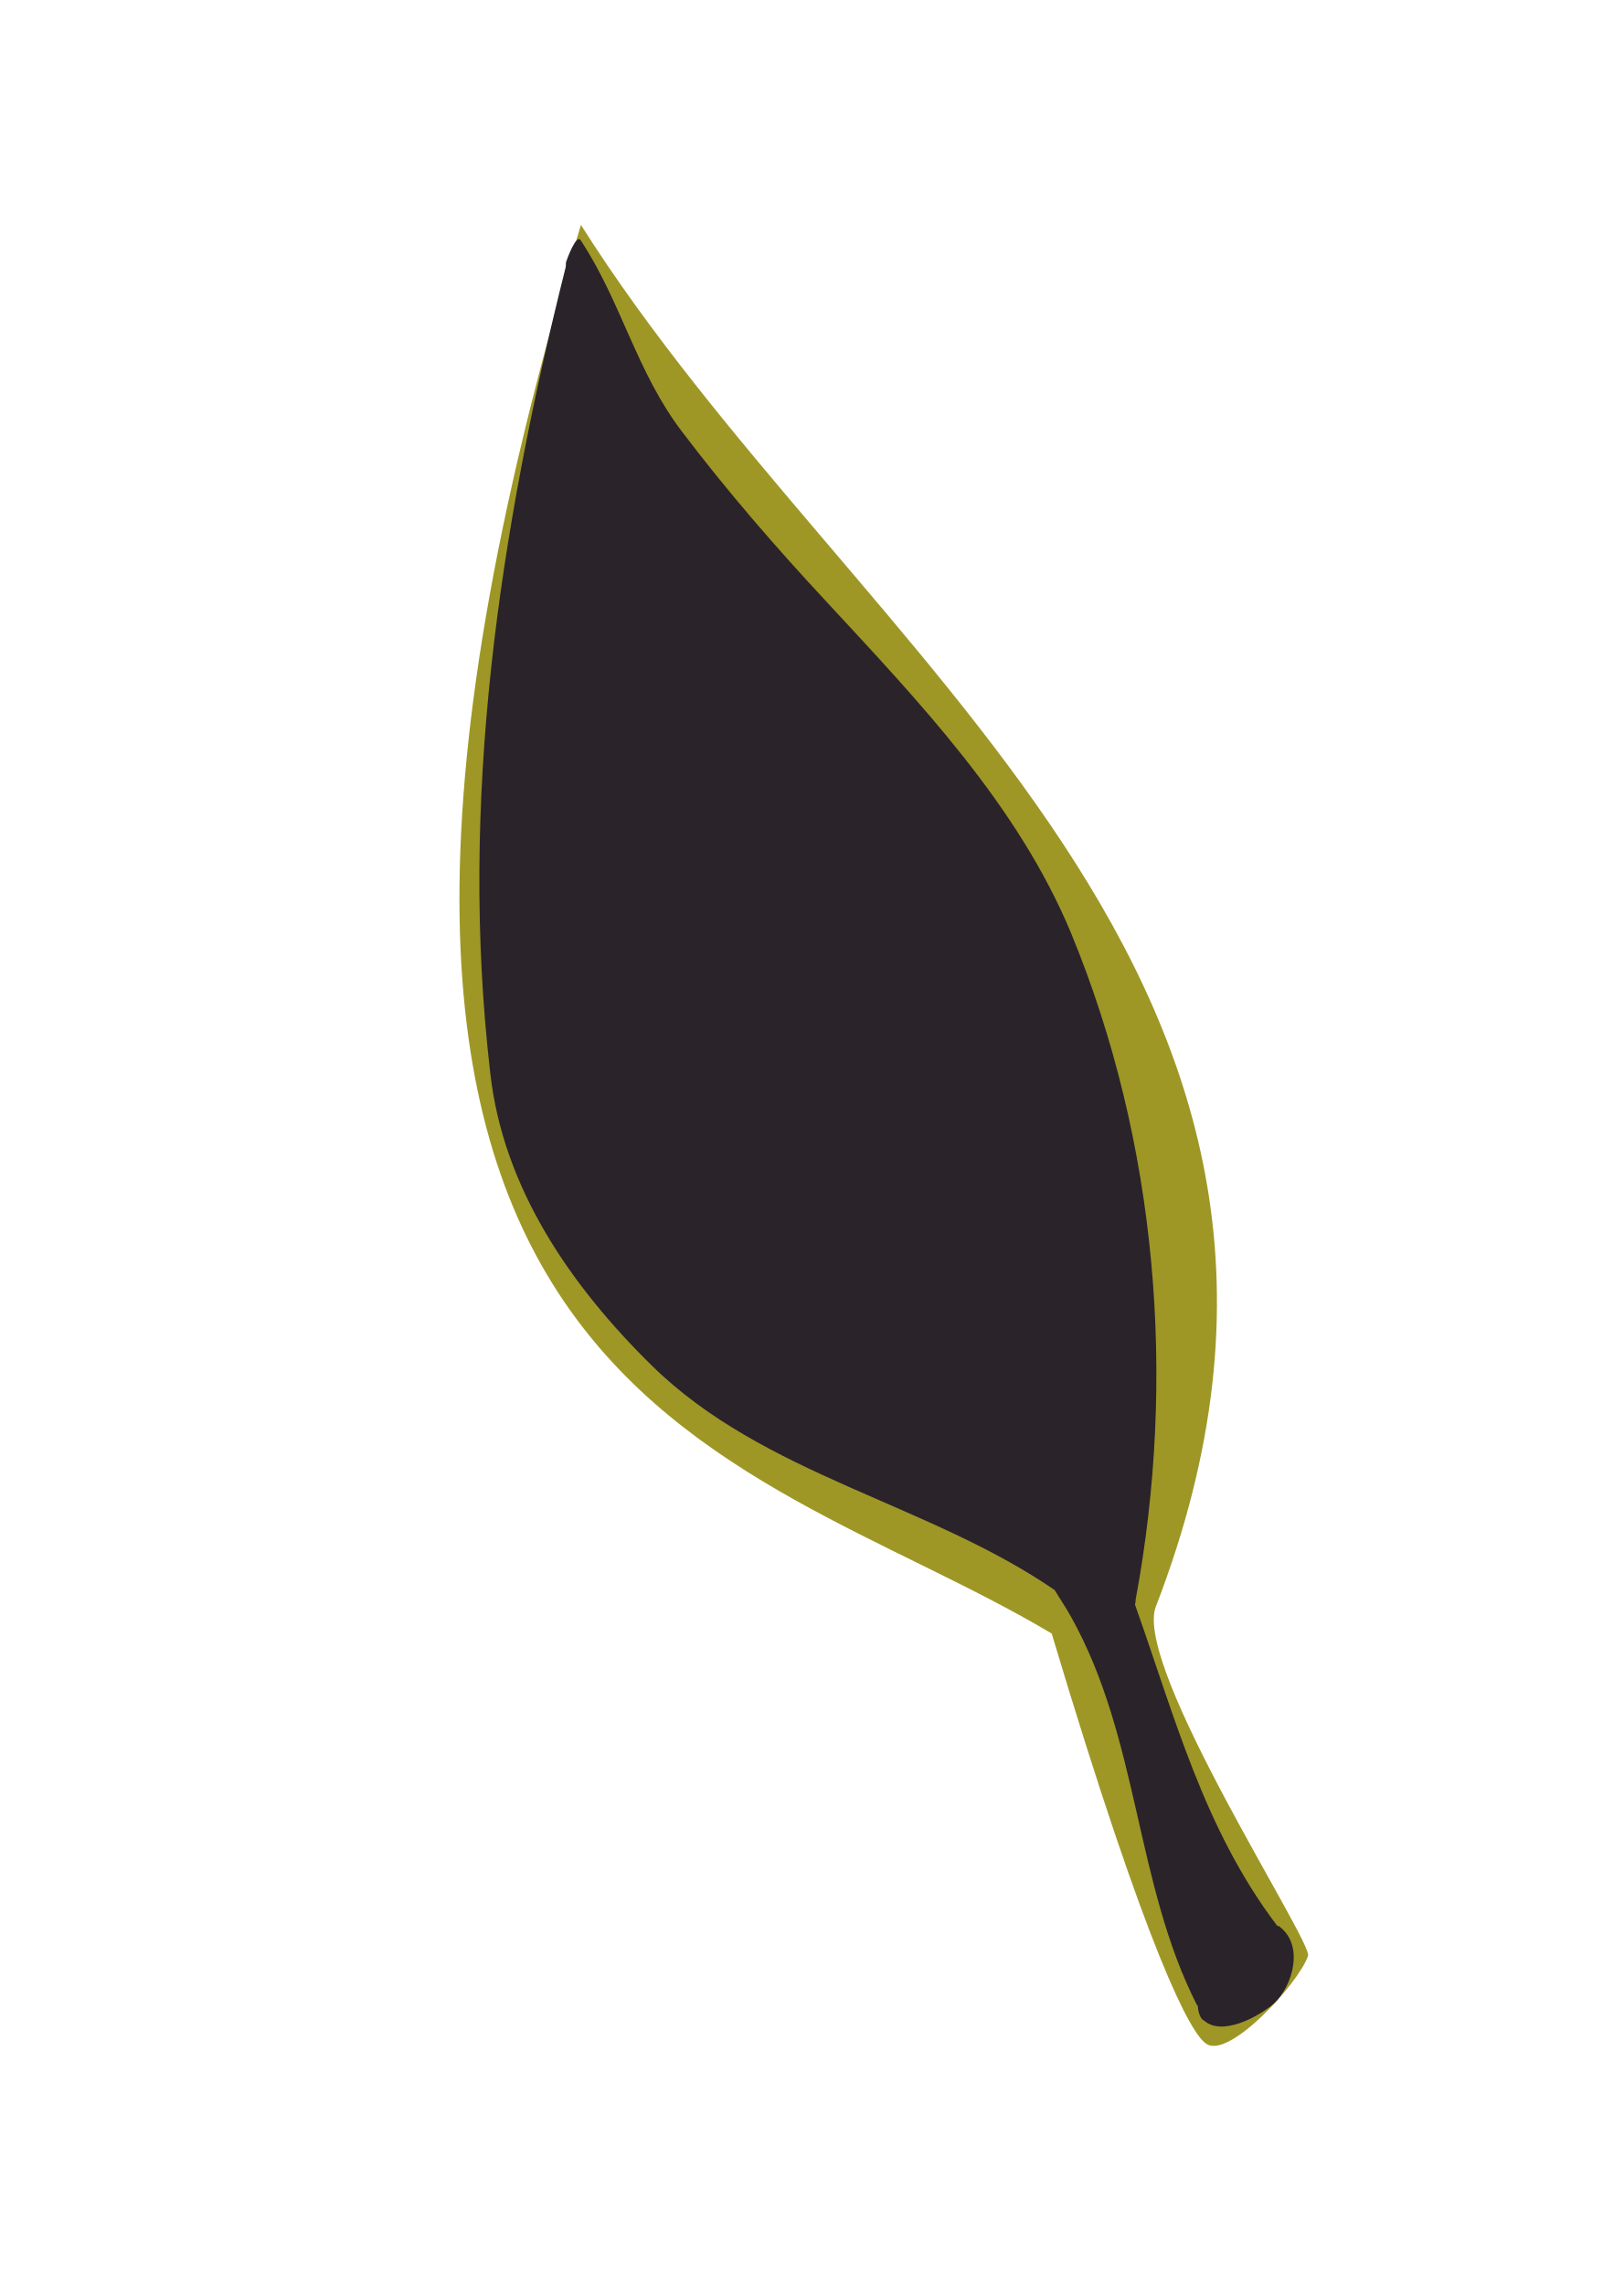
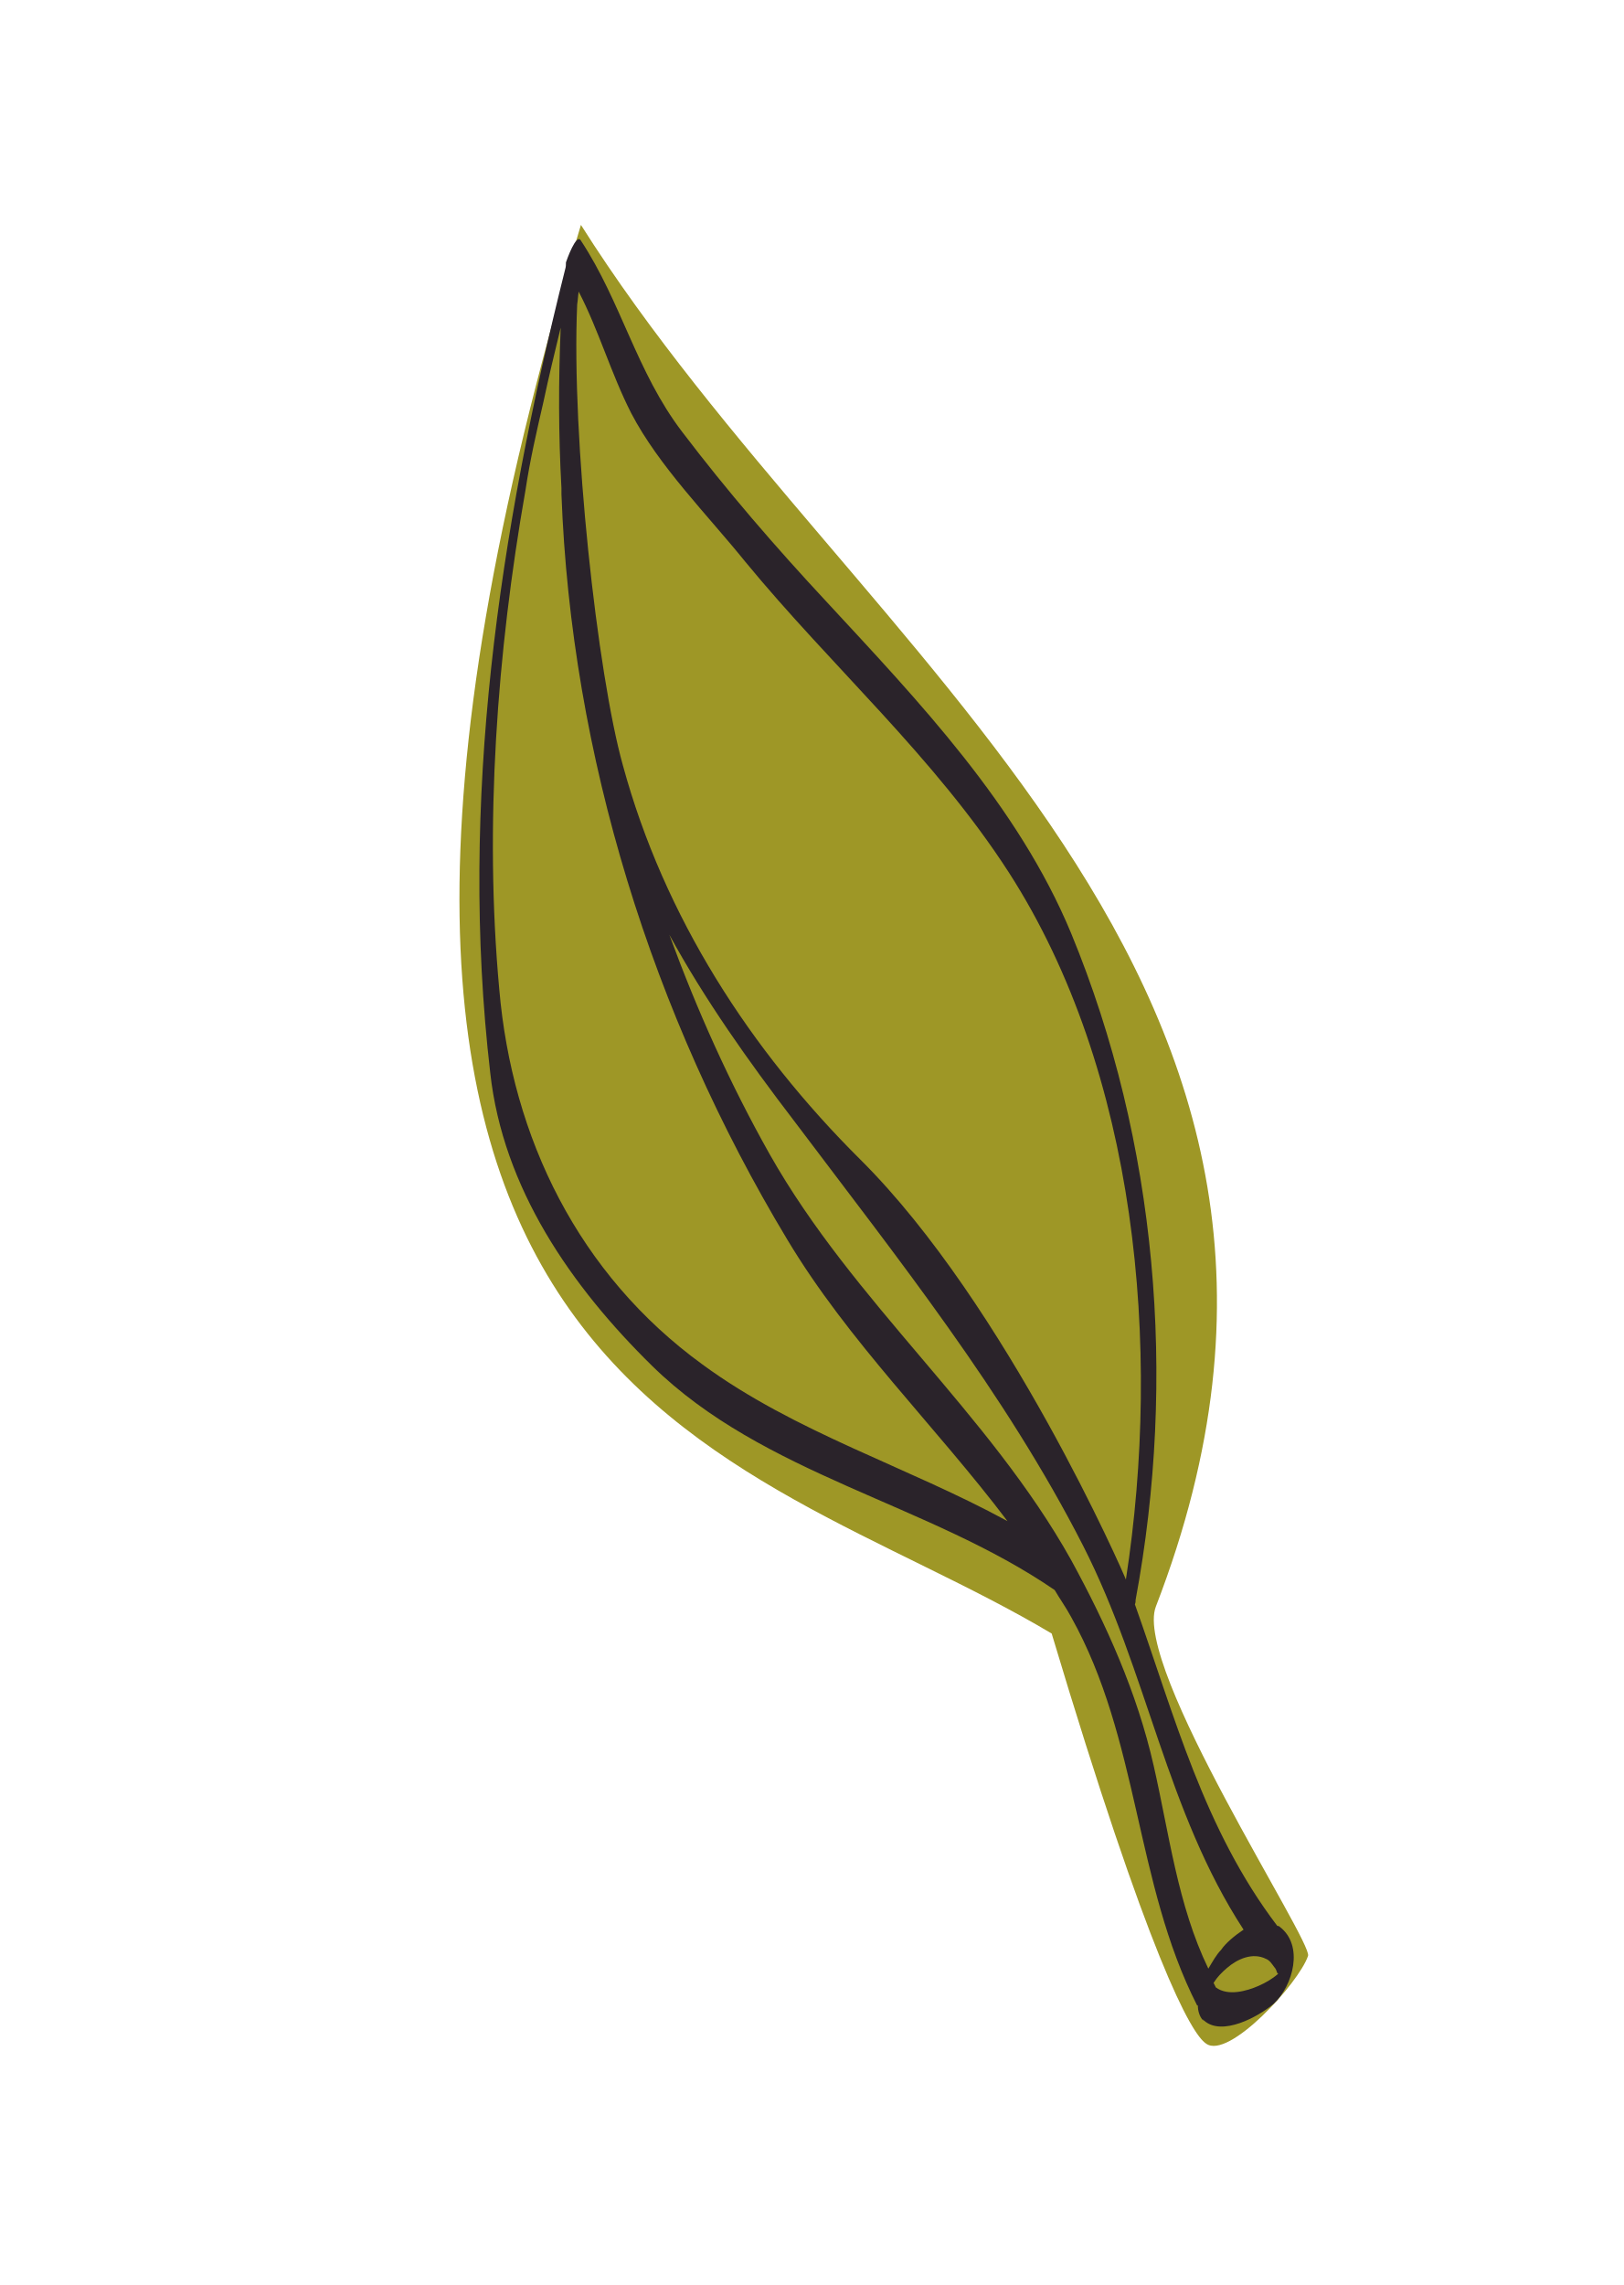
<svg xmlns="http://www.w3.org/2000/svg" viewBox="0 0 21.66 30.48" width="21.66" height="30.48">
  <path d="M 14.03 21.79 C 9.79 19.26, 3.00 18.75, 7.75 3.00 C 11.44 8.84, 18.66 13.04, 15.42 21.43 C 15.11 22.23, 17.52 25.91, 17.45 26.09 C 17.33 26.45, 16.39 27.48, 16.09 27.26 C 15.89 27.13, 15.33 26.13, 14.03 21.79 Z" fill="rgb(158,151,38)" />
-   <path d="M 16.99 26.73 C 17.25 26.49, 17.40 25.95, 17.07 25.70 C 17.06 25.69, 17.05 25.69, 17.04 25.69 C 16.06 24.40, 15.67 22.89, 15.14 21.40 C 15.15 21.38, 15.15 21.36, 15.15 21.34 C 15.70 18.38, 15.44 15.24, 14.29 12.45 C 13.58 10.74, 12.26 9.36, 11.02 8.02 C 10.34 7.29, 9.70 6.55, 9.10 5.76 C 8.49 4.96, 8.29 4.03, 7.75 3.21 C 7.69 3.10, 7.56 3.47, 7.55 3.50 C 7.55 3.53, 7.55 3.56, 7.54 3.59 C 6.66 7.10, 6.12 10.69, 6.54 14.31 C 6.71 15.85, 7.62 17.16, 8.70 18.22 C 10.19 19.68, 12.38 20.05, 14.07 21.21 C 14.14 21.33, 14.22 21.44, 14.29 21.57 C 15.20 23.20, 15.14 25.12, 15.97 26.75 C 15.97 26.76, 15.97 26.75, 15.98 26.75 C 15.98 26.82, 16.00 26.89, 16.04 26.94 C 16.05 26.94, 16.05 26.94, 16.05 26.94 C 16.05 26.95, 16.05 26.95, 16.06 26.95 C 16.30 27.17, 16.79 26.90, 16.99 26.73 Z" fill="rgb(42,35,42)" />
-   <path d="M 16.89 26.13 C 16.94 26.15, 16.97 26.20, 17.00 26.24 C 17.02 26.26, 17.03 26.29, 17.04 26.32 C 17.04 26.32, 17.05 26.32, 17.05 26.33 C 16.97 26.40, 16.88 26.45, 16.79 26.49 C 16.63 26.56, 16.38 26.63, 16.22 26.51 C 16.21 26.49, 16.20 26.47, 16.19 26.45 C 16.24 26.37, 16.30 26.31, 16.37 26.25 C 16.51 26.13, 16.71 26.04, 16.89 26.13 Z" fill="rgb(42,35,42)" />
-   <path d="M 8.42 5.51 C 8.79 6.22, 9.44 6.87, 9.94 7.49 C 11.10 8.90, 12.46 10.09, 13.46 11.64 C 15.17 14.30, 15.50 17.97, 15.02 21.07 C 15.00 21.01, 13.43 17.41, 11.48 15.47 C 10.01 14.01, 8.86 12.23, 8.31 10.21 C 7.97 9.00, 7.62 5.83, 7.70 4.06 C 7.71 4.00, 7.71 3.95, 7.72 3.89 C 7.99 4.41, 8.15 4.98, 8.42 5.51 Z" fill="rgb(42,35,42)" />
-   <path d="M 9.37 18.20 C 7.72 17.00, 6.83 15.18, 6.66 13.19 C 6.46 11.01, 6.63 8.70, 7.01 6.54 C 7.07 6.14, 7.16 5.75, 7.25 5.36 C 7.32 5.03, 7.40 4.70, 7.48 4.37 C 7.45 5.08, 7.45 5.79, 7.49 6.51 C 7.49 6.54, 7.49 6.56, 7.49 6.59 C 7.62 10.08, 8.70 13.54, 10.50 16.53 C 11.32 17.90, 12.48 19.02, 13.44 20.29 C 12.10 19.56, 10.61 19.11, 9.37 18.20 Z" fill="rgb(42,35,42)" />
-   <path d="M 14.29 20.81 C 13.19 18.84, 11.39 17.38, 10.27 15.40 C 9.74 14.46, 9.30 13.48, 8.93 12.47 C 9.40 13.33, 9.98 14.15, 10.60 14.96 C 11.97 16.78, 13.41 18.58, 14.45 20.62 C 15.31 22.31, 15.56 24.16, 16.59 25.74 C 16.47 25.82, 16.35 25.92, 16.29 26.01 C 16.23 26.07, 16.18 26.16, 16.12 26.26 C 15.71 25.41, 15.60 24.47, 15.39 23.55 C 15.17 22.58, 14.76 21.67, 14.29 20.81 Z" fill="rgb(42,35,42)" />
+   <path d="M 16.99 26.73 C 17.25 26.49, 17.40 25.95, 17.07 25.70 C 17.06 25.69, 17.05 25.69, 17.04 25.69 C 16.06 24.40, 15.67 22.89, 15.14 21.40 C 15.15 21.38, 15.15 21.36, 15.15 21.34 C 15.70 18.38, 15.44 15.24, 14.29 12.45 C 13.58 10.74, 12.26 9.36, 11.02 8.02 C 10.34 7.29, 9.70 6.55, 9.10 5.76 C 8.49 4.96, 8.29 4.03, 7.75 3.21 C 7.69 3.10, 7.56 3.47, 7.55 3.50 C 7.55 3.53, 7.55 3.56, 7.54 3.59 C 6.66 7.10, 6.12 10.69, 6.54 14.31 C 6.71 15.85, 7.62 17.16, 8.70 18.22 C 10.19 19.68, 12.38 20.05, 14.07 21.21 C 14.14 21.33, 14.22 21.44, 14.29 21.57 C 15.20 23.20, 15.14 25.12, 15.97 26.75 C 15.97 26.76, 15.97 26.75, 15.98 26.75 C 15.98 26.82, 16.00 26.89, 16.04 26.94 C 16.05 26.94, 16.05 26.94, 16.05 26.94 C 16.05 26.95, 16.05 26.95, 16.06 26.95 C 16.30 27.17, 16.79 26.90, 16.99 26.73 Z M 16.89 26.13 C 16.94 26.15, 16.97 26.20, 17.00 26.24 C 17.02 26.26, 17.03 26.29, 17.04 26.32 C 17.04 26.32, 17.05 26.32, 17.05 26.33 C 16.97 26.40, 16.88 26.45, 16.79 26.49 C 16.63 26.56, 16.38 26.63, 16.22 26.51 C 16.21 26.49, 16.20 26.47, 16.19 26.45 C 16.24 26.37, 16.30 26.31, 16.37 26.25 C 16.51 26.13, 16.71 26.04, 16.89 26.13 Z M 8.42 5.51 C 8.79 6.22, 9.44 6.87, 9.94 7.49 C 11.10 8.90, 12.46 10.09, 13.46 11.64 C 15.17 14.30, 15.50 17.97, 15.02 21.07 C 15.00 21.01, 13.43 17.41, 11.48 15.47 C 10.01 14.01, 8.86 12.23, 8.31 10.21 C 7.97 9.00, 7.62 5.83, 7.70 4.06 C 7.71 4.00, 7.71 3.95, 7.72 3.89 C 7.99 4.41, 8.15 4.98, 8.42 5.51 Z M 9.37 18.20 C 7.72 17.00, 6.83 15.18, 6.66 13.19 C 6.46 11.01, 6.63 8.70, 7.01 6.54 C 7.07 6.14, 7.16 5.75, 7.25 5.36 C 7.32 5.03, 7.40 4.70, 7.48 4.37 C 7.45 5.08, 7.45 5.79, 7.49 6.51 C 7.49 6.54, 7.49 6.56, 7.49 6.59 C 7.62 10.08, 8.70 13.54, 10.50 16.53 C 11.32 17.90, 12.48 19.02, 13.44 20.29 C 12.10 19.56, 10.61 19.11, 9.37 18.20 Z M 14.29 20.81 C 13.19 18.84, 11.39 17.38, 10.27 15.40 C 9.74 14.46, 9.30 13.48, 8.93 12.47 C 9.40 13.33, 9.98 14.15, 10.60 14.96 C 11.97 16.78, 13.41 18.58, 14.45 20.62 C 15.31 22.31, 15.56 24.16, 16.59 25.74 C 16.47 25.82, 16.35 25.92, 16.29 26.01 C 16.23 26.07, 16.18 26.16, 16.12 26.26 C 15.71 25.41, 15.60 24.47, 15.39 23.55 C 15.17 22.58, 14.76 21.67, 14.29 20.81 Z" fill="rgb(42,35,42)" fill-rule="evenodd" />
</svg>
